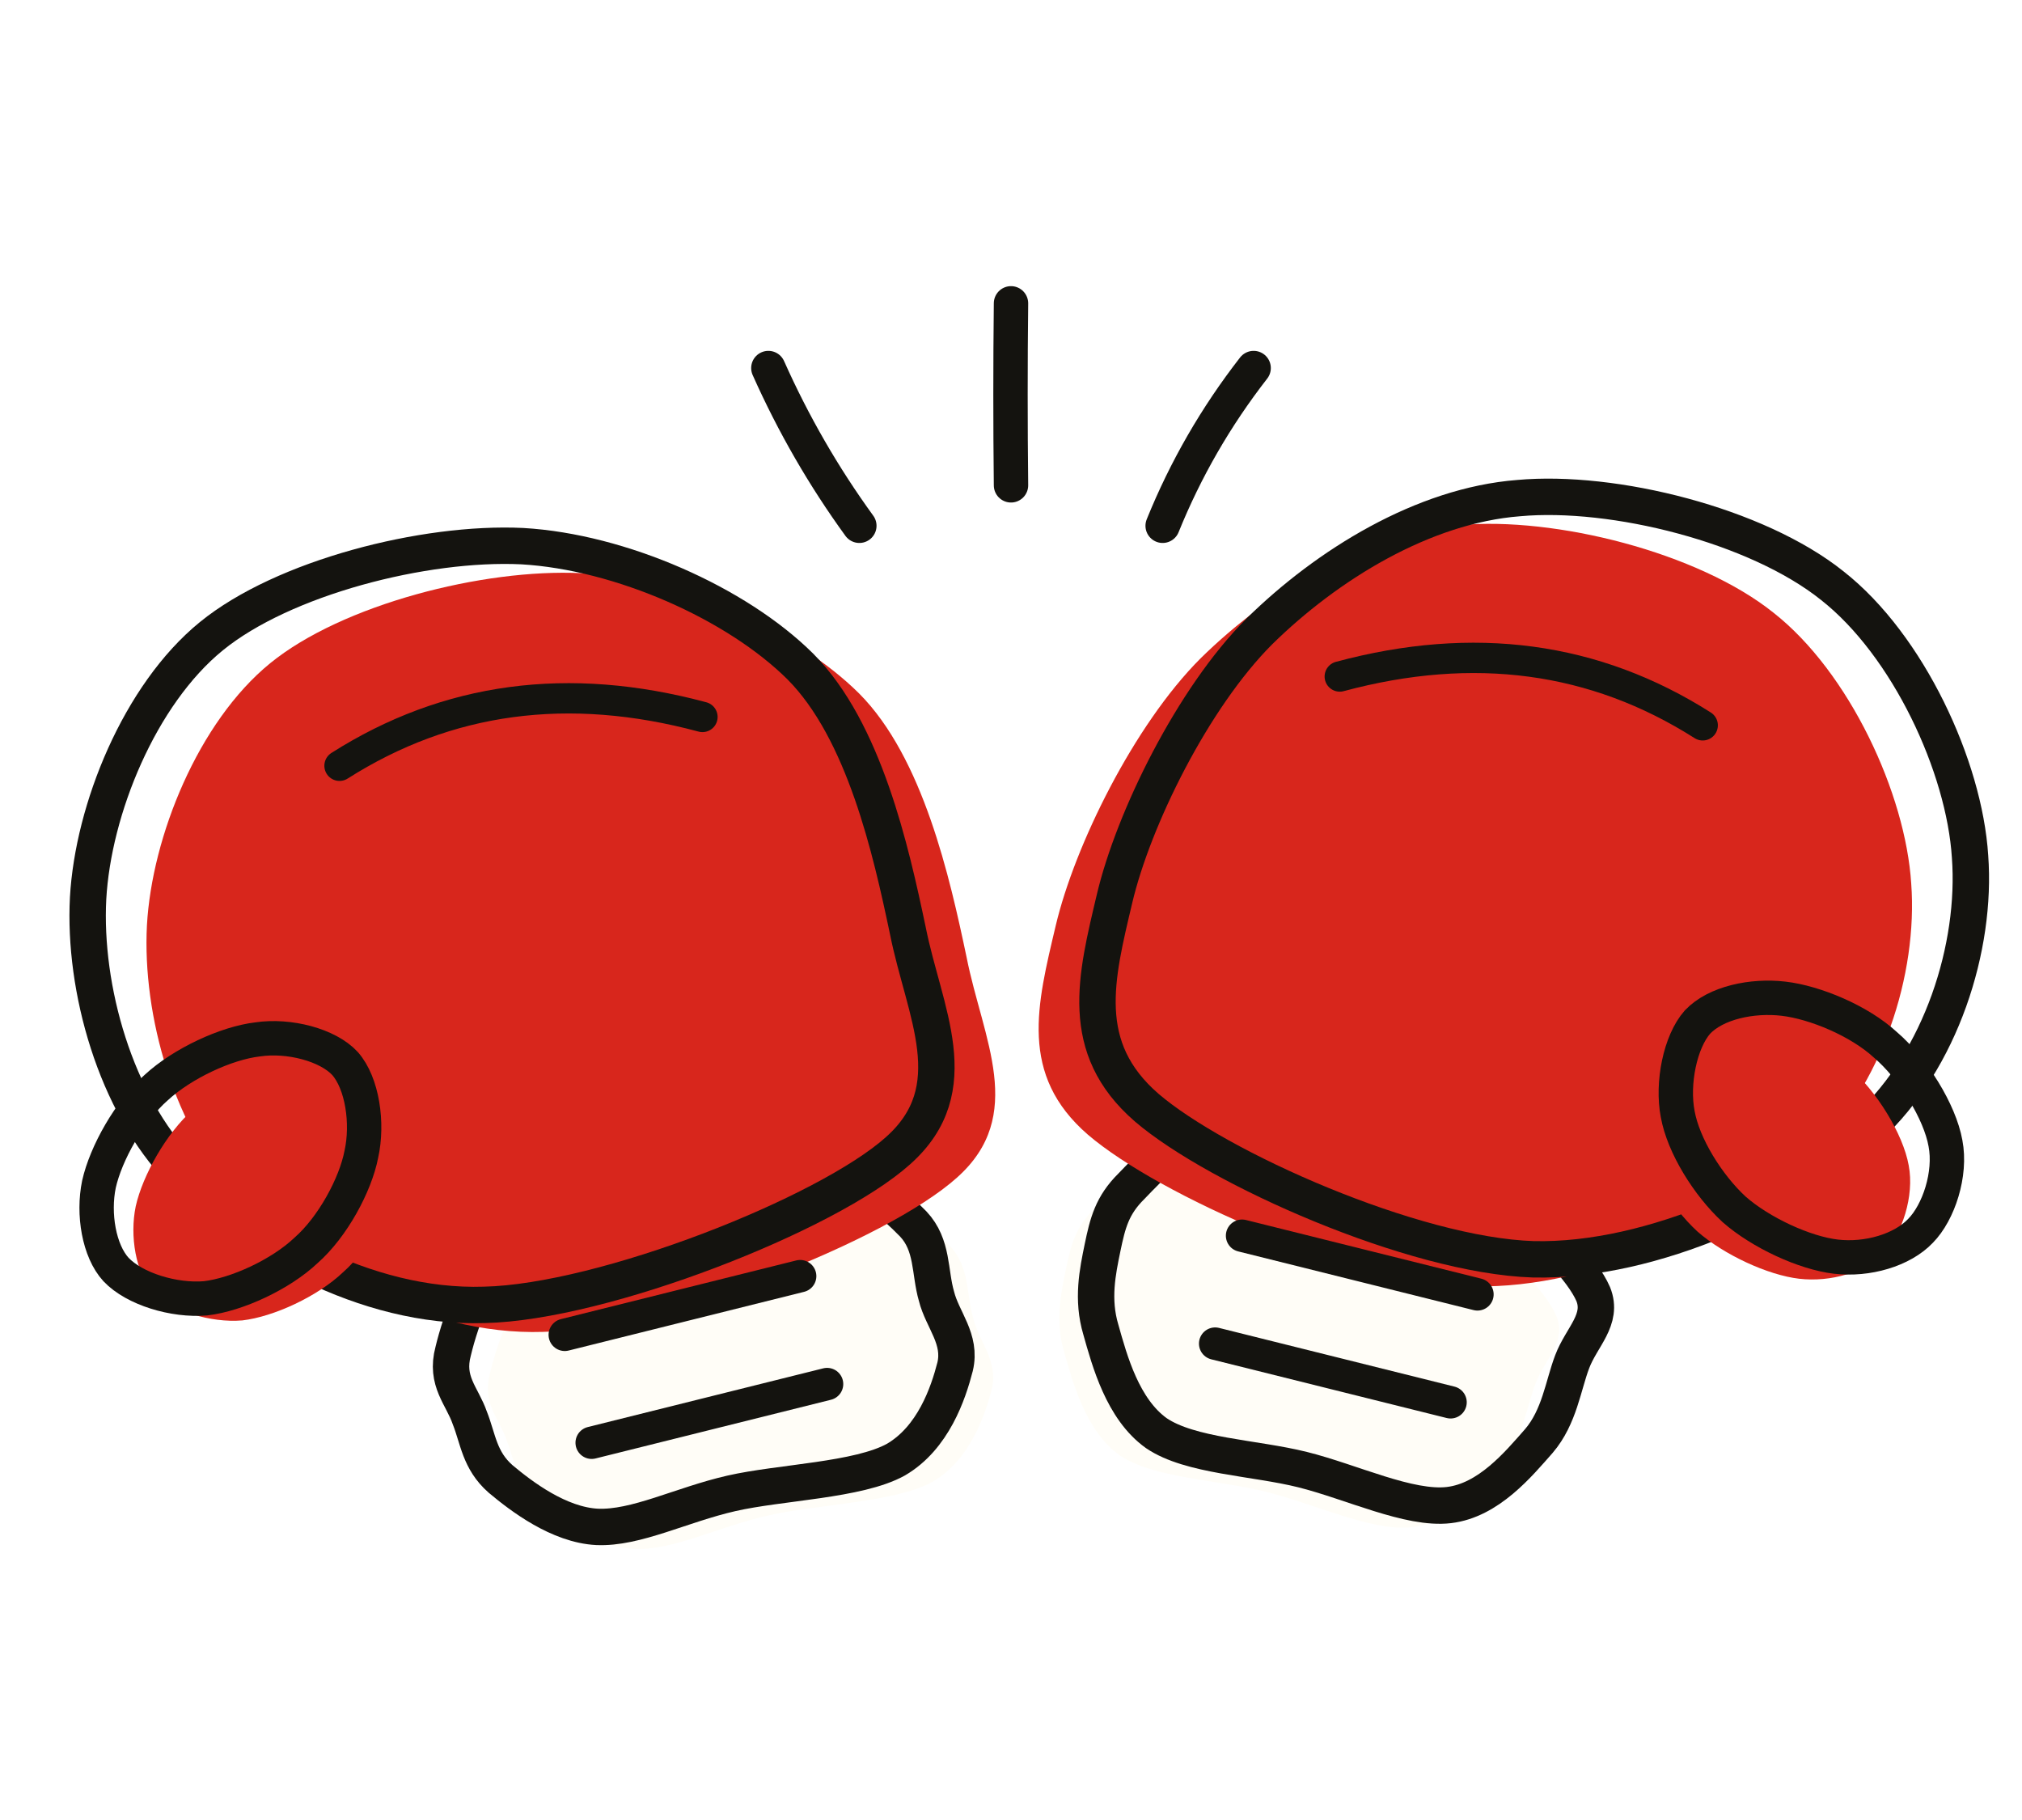
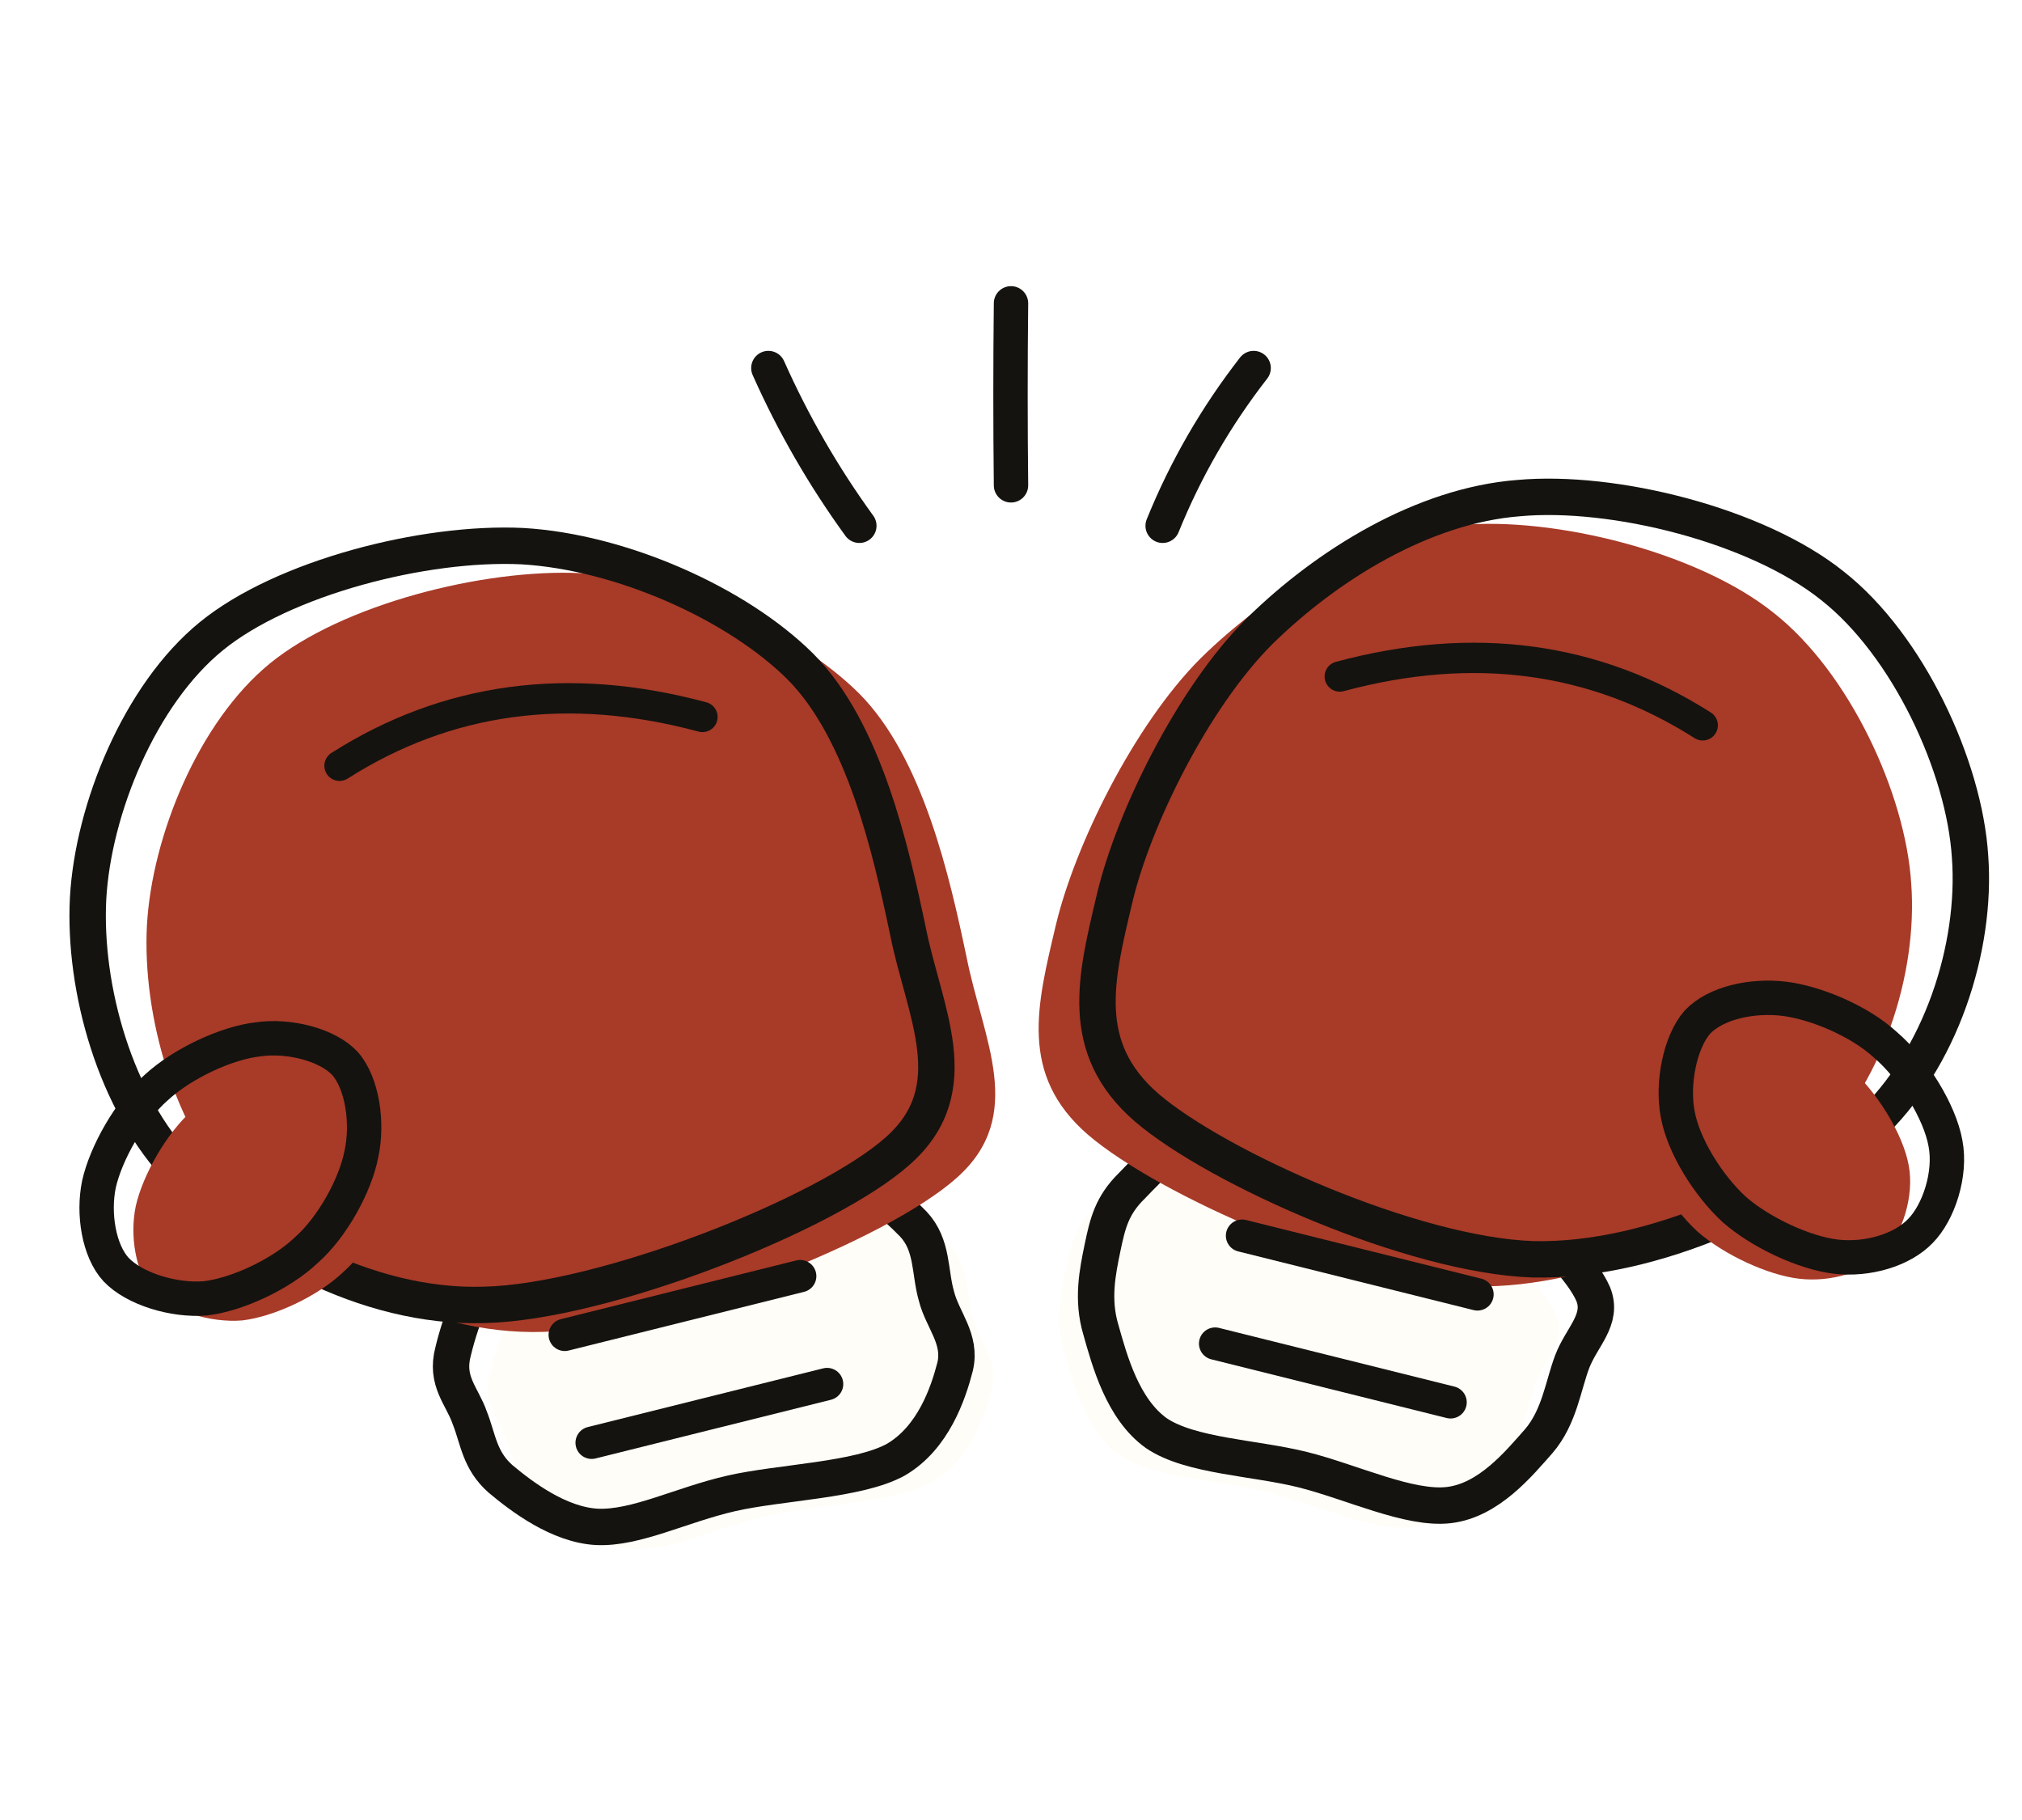
<svg xmlns="http://www.w3.org/2000/svg" width="200" height="180" viewBox="0 0 200 180">
  <g transform="translate(52,100) rotate(-14) scale(1,1)">
    <path d="M-6.3,21.4 C-2.4,20.0 3.1,22.8 8.2,23.0 C13.3,23.2 20.2,21.3 24.2,22.5 C28.2,23.6 30.7,27.3 32.1,29.7 C33.5,32.2 32.5,34.7 32.6,37.2 C32.6,39.6 34.0,41.9 32.7,44.4 C31.4,46.8 28.9,50.7 24.8,51.9 C20.7,53.0 13.2,51.3 8.2,51.2 C3.1,51.1 -1.8,52.3 -5.5,51.2 C-9.1,50.1 -12.0,46.5 -13.6,44.3 C-15.2,42.0 -14.8,39.9 -15.1,37.7 C-15.3,35.4 -16.6,33.6 -15.1,30.9 C-13.7,28.2 -10.2,22.7 -6.3,21.4 Z" fill="#FFFDF7" transform="translate(3,3)" />
    <path d="M-6.3,21.4 C-2.4,20.0 3.1,22.8 8.2,23.0 C13.3,23.2 20.2,21.3 24.2,22.5 C28.2,23.6 30.7,27.3 32.1,29.7 C33.5,32.2 32.5,34.7 32.6,37.2 C32.6,39.6 34.0,41.9 32.7,44.4 C31.4,46.8 28.9,50.7 24.8,51.9 C20.7,53.0 13.2,51.3 8.2,51.2 C3.1,51.1 -1.8,52.3 -5.5,51.2 C-9.1,50.1 -12.0,46.5 -13.6,44.3 C-15.2,42.0 -14.8,39.9 -15.1,37.7 C-15.3,35.4 -16.6,33.6 -15.1,30.9 C-13.7,28.2 -10.2,22.7 -6.3,21.4 Z" fill="none" stroke="#14130F" stroke-width="3.6" stroke-linecap="round" stroke-linejoin="round" />
-     <path d="M-36.9,7.1 C-41.6,-1.0 -41.9,-12.8 -39.3,-21.3 C-36.7,-29.7 -29.5,-39.6 -21.2,-43.5 C-12.9,-47.4 1.5,-47.5 10.8,-44.7 C20.1,-41.8 30.0,-34.1 34.6,-26.5 C39.2,-18.8 38.9,-6.7 38.6,1.4 C38.2,9.6 40.6,18.0 32.4,22.3 C24.1,26.7 0.5,29.8 -11.0,27.2 C-22.6,24.7 -32.2,15.2 -36.9,7.1 Z" fill="#D8261C" transform="translate(5,4)" />
+     <path d="M-36.9,7.1 C-41.6,-1.0 -41.9,-12.8 -39.3,-21.3 C-36.7,-29.7 -29.5,-39.6 -21.2,-43.5 C-12.9,-47.4 1.5,-47.5 10.8,-44.7 C20.1,-41.8 30.0,-34.1 34.6,-26.5 C39.2,-18.8 38.9,-6.7 38.6,1.4 C38.2,9.6 40.6,18.0 32.4,22.3 C24.1,26.7 0.5,29.8 -11.0,27.2 C-22.6,24.7 -32.2,15.2 -36.9,7.1 Z" fill="#A83A28" transform="translate(5,4)" />
    <path d="M-36.9,7.1 C-41.6,-1.0 -41.9,-12.8 -39.3,-21.3 C-36.7,-29.7 -29.5,-39.6 -21.2,-43.5 C-12.9,-47.4 1.5,-47.5 10.8,-44.7 C20.1,-41.8 30.0,-34.1 34.6,-26.5 C39.2,-18.8 38.9,-6.7 38.6,1.4 C38.2,9.6 40.6,18.0 32.4,22.3 C24.1,26.7 0.5,29.8 -11.0,27.2 C-22.6,24.7 -32.2,15.2 -36.9,7.1 Z" fill="none" stroke="#14130F" stroke-width="3.6" stroke-linecap="round" stroke-linejoin="round" />
-     <path d="M-18.6,0.7 C-17.4,3.0 -17.8,7.0 -19.2,9.8 C-20.5,12.6 -23.7,16.1 -26.8,17.7 C-29.8,19.4 -34.5,20.3 -37.6,19.9 C-40.7,19.4 -44.2,17.3 -45.5,15.0 C-46.7,12.8 -46.4,9.1 -45.1,6.4 C-43.7,3.6 -40.4,0.1 -37.3,-1.5 C-34.2,-3.2 -29.5,-4.1 -26.4,-3.7 C-23.3,-3.4 -19.8,-1.5 -18.6,0.7 Z" fill="#D8261C" transform="translate(3,3)" />
+     <path d="M-18.6,0.7 C-17.4,3.0 -17.8,7.0 -19.2,9.8 C-20.5,12.6 -23.7,16.1 -26.8,17.7 C-29.8,19.4 -34.5,20.3 -37.6,19.9 C-40.7,19.4 -44.2,17.3 -45.5,15.0 C-46.7,12.8 -46.4,9.1 -45.1,6.4 C-43.7,3.6 -40.4,0.1 -37.3,-1.5 C-34.2,-3.2 -29.5,-4.1 -26.4,-3.7 C-23.3,-3.4 -19.8,-1.5 -18.6,0.7 Z" fill="#A83A28" transform="translate(3,3)" />
    <path d="M-18.6,0.7 C-17.4,3.0 -17.8,7.0 -19.2,9.8 C-20.5,12.6 -23.7,16.1 -26.8,17.7 C-29.8,19.4 -34.5,20.3 -37.6,19.9 C-40.7,19.4 -44.2,17.3 -45.5,15.0 C-46.7,12.8 -46.4,9.1 -45.1,6.4 C-43.7,3.6 -40.4,0.1 -37.3,-1.5 C-34.2,-3.2 -29.5,-4.1 -26.4,-3.7 C-23.3,-3.4 -19.8,-1.5 -18.6,0.7 Z" fill="none" stroke="#14130F" stroke-width="3.4" stroke-linecap="round" stroke-linejoin="round" />
    <path d="M-12,-28 Q6,-34 24,-24" fill="none" stroke="#14130F" stroke-width="3" stroke-linecap="round" stroke-linejoin="round" />
    <path d="M-4,32 l24,0" fill="none" stroke="#14130F" stroke-width="3.2" stroke-linecap="round" stroke-linejoin="round" />
    <path d="M-4,43 l24,0" fill="none" stroke="#14130F" stroke-width="3.2" stroke-linecap="round" stroke-linejoin="round" />
  </g>
  <g transform="translate(150,96) rotate(14) scale(-1,1)">
    <path d="M-5.2,23.1 C-1.2,21.9 3.4,22.0 8.4,21.8 C13.3,21.7 20.7,21.1 24.6,22.4 C28.5,23.8 30.4,27.5 31.8,29.9 C33.2,32.2 33.2,34.0 33.1,36.5 C33.0,38.9 32.9,41.7 31.3,44.4 C29.7,47.2 27.3,51.5 23.5,53.0 C19.7,54.4 13.5,53.0 8.6,53.0 C3.6,53.0 -2.6,54.3 -6.3,52.9 C-10.0,51.5 -12.0,47.3 -13.4,44.6 C-14.8,41.8 -14.4,38.7 -14.7,36.2 C-15.0,33.6 -16.7,31.4 -15.1,29.2 C-13.5,27.1 -9.1,24.3 -5.2,23.1 Z" fill="#FFFDF7" transform="translate(3,3)" />
    <path d="M-5.2,23.1 C-1.2,21.9 3.4,22.0 8.4,21.8 C13.3,21.7 20.7,21.1 24.6,22.4 C28.5,23.8 30.4,27.5 31.8,29.9 C33.2,32.2 33.2,34.0 33.1,36.5 C33.0,38.9 32.9,41.7 31.3,44.4 C29.7,47.2 27.3,51.5 23.5,53.0 C19.7,54.4 13.5,53.0 8.6,53.0 C3.6,53.0 -2.6,54.3 -6.3,52.9 C-10.0,51.5 -12.0,47.3 -13.4,44.6 C-14.8,41.8 -14.4,38.7 -14.7,36.2 C-15.0,33.6 -16.7,31.4 -15.1,29.2 C-13.5,27.1 -9.1,24.3 -5.2,23.1 Z" fill="none" stroke="#14130F" stroke-width="3.6" stroke-linecap="round" stroke-linejoin="round" />
-     <path d="M-37.5,6.6 C-42.9,-1.6 -43.6,-13.3 -40.8,-21.8 C-38.1,-30.3 -29.8,-40.6 -21.1,-44.5 C-12.4,-48.5 2.2,-48.5 11.1,-45.4 C20.1,-42.4 27.9,-34.4 32.8,-26.4 C37.6,-18.4 40.4,-5.4 40.3,2.7 C40.2,10.7 40.3,17.9 32.2,22.0 C24.0,26.1 3.1,29.8 -8.5,27.3 C-20.1,24.7 -32.1,14.8 -37.5,6.6 Z" fill="#D8261C" transform="translate(5,4)" />
+     <path d="M-37.5,6.6 C-42.9,-1.6 -43.6,-13.3 -40.8,-21.8 C-38.1,-30.3 -29.8,-40.6 -21.1,-44.5 C-12.4,-48.5 2.2,-48.5 11.1,-45.4 C20.1,-42.4 27.9,-34.4 32.8,-26.4 C37.6,-18.4 40.4,-5.4 40.3,2.7 C40.2,10.7 40.3,17.9 32.2,22.0 C24.0,26.1 3.1,29.8 -8.5,27.3 C-20.1,24.7 -32.1,14.8 -37.5,6.6 Z" fill="#A83A28" transform="translate(5,4)" />
    <path d="M-37.5,6.6 C-42.9,-1.6 -43.6,-13.3 -40.8,-21.8 C-38.1,-30.3 -29.8,-40.6 -21.1,-44.5 C-12.4,-48.5 2.2,-48.5 11.1,-45.4 C20.1,-42.4 27.9,-34.4 32.8,-26.4 C37.6,-18.4 40.4,-5.4 40.3,2.7 C40.2,10.7 40.3,17.9 32.2,22.0 C24.0,26.1 3.1,29.8 -8.5,27.3 C-20.1,24.7 -32.1,14.8 -37.5,6.6 Z" fill="none" stroke="#14130F" stroke-width="3.6" stroke-linecap="round" stroke-linejoin="round" />
-     <path d="M-18.6,0.6 C-17.4,2.9 -17.6,7.1 -18.9,9.9 C-20.2,12.8 -23.5,16.0 -26.6,17.7 C-29.7,19.3 -34.4,20.2 -37.5,19.8 C-40.6,19.4 -43.7,17.6 -45.0,15.3 C-46.3,13.1 -46.6,9.1 -45.3,6.3 C-44.0,3.4 -40.4,-0.1 -37.2,-1.7 C-34.1,-3.4 -29.4,-4.1 -26.3,-3.7 C-23.2,-3.3 -19.9,-1.7 -18.6,0.6 Z" fill="#D8261C" transform="translate(3,3)" />
+     <path d="M-18.6,0.6 C-17.4,2.9 -17.6,7.1 -18.9,9.9 C-20.2,12.8 -23.5,16.0 -26.6,17.7 C-29.7,19.3 -34.4,20.2 -37.5,19.8 C-40.6,19.4 -43.7,17.6 -45.0,15.3 C-46.3,13.1 -46.6,9.1 -45.3,6.3 C-44.0,3.4 -40.4,-0.1 -37.2,-1.7 C-34.1,-3.4 -29.4,-4.1 -26.3,-3.7 C-23.2,-3.3 -19.9,-1.7 -18.6,0.6 Z" fill="#A83A28" transform="translate(3,3)" />
    <path d="M-18.6,0.6 C-17.4,2.9 -17.6,7.1 -18.9,9.9 C-20.2,12.8 -23.5,16.0 -26.6,17.7 C-29.7,19.3 -34.4,20.2 -37.5,19.8 C-40.6,19.4 -43.7,17.6 -45.0,15.3 C-46.3,13.1 -46.6,9.1 -45.3,6.3 C-44.0,3.4 -40.4,-0.1 -37.2,-1.7 C-34.1,-3.4 -29.4,-4.1 -26.3,-3.7 C-23.2,-3.3 -19.9,-1.7 -18.6,0.6 Z" fill="none" stroke="#14130F" stroke-width="3.4" stroke-linecap="round" stroke-linejoin="round" />
    <path d="M-12,-28 Q6,-34 24,-24" fill="none" stroke="#14130F" stroke-width="3" stroke-linecap="round" stroke-linejoin="round" />
    <path d="M-4,32 l24,0" fill="none" stroke="#14130F" stroke-width="3.2" stroke-linecap="round" stroke-linejoin="round" />
    <path d="M-4,43 l24,0" fill="none" stroke="#14130F" stroke-width="3.2" stroke-linecap="round" stroke-linejoin="round" />
  </g>
  <path d="M85.0,52.0 Q79.7,44.7 76.0,36.4" fill="none" stroke="#14130F" stroke-width="3.4" stroke-linecap="round" stroke-linejoin="round" />
  <path d="M100.0,48.0 Q99.9,39.0 100.0,30.0" fill="none" stroke="#14130F" stroke-width="3.4" stroke-linecap="round" stroke-linejoin="round" />
  <path d="M115.0,52.0 Q118.4,43.6 124.0,36.4" fill="none" stroke="#14130F" stroke-width="3.4" stroke-linecap="round" stroke-linejoin="round" />
</svg>
